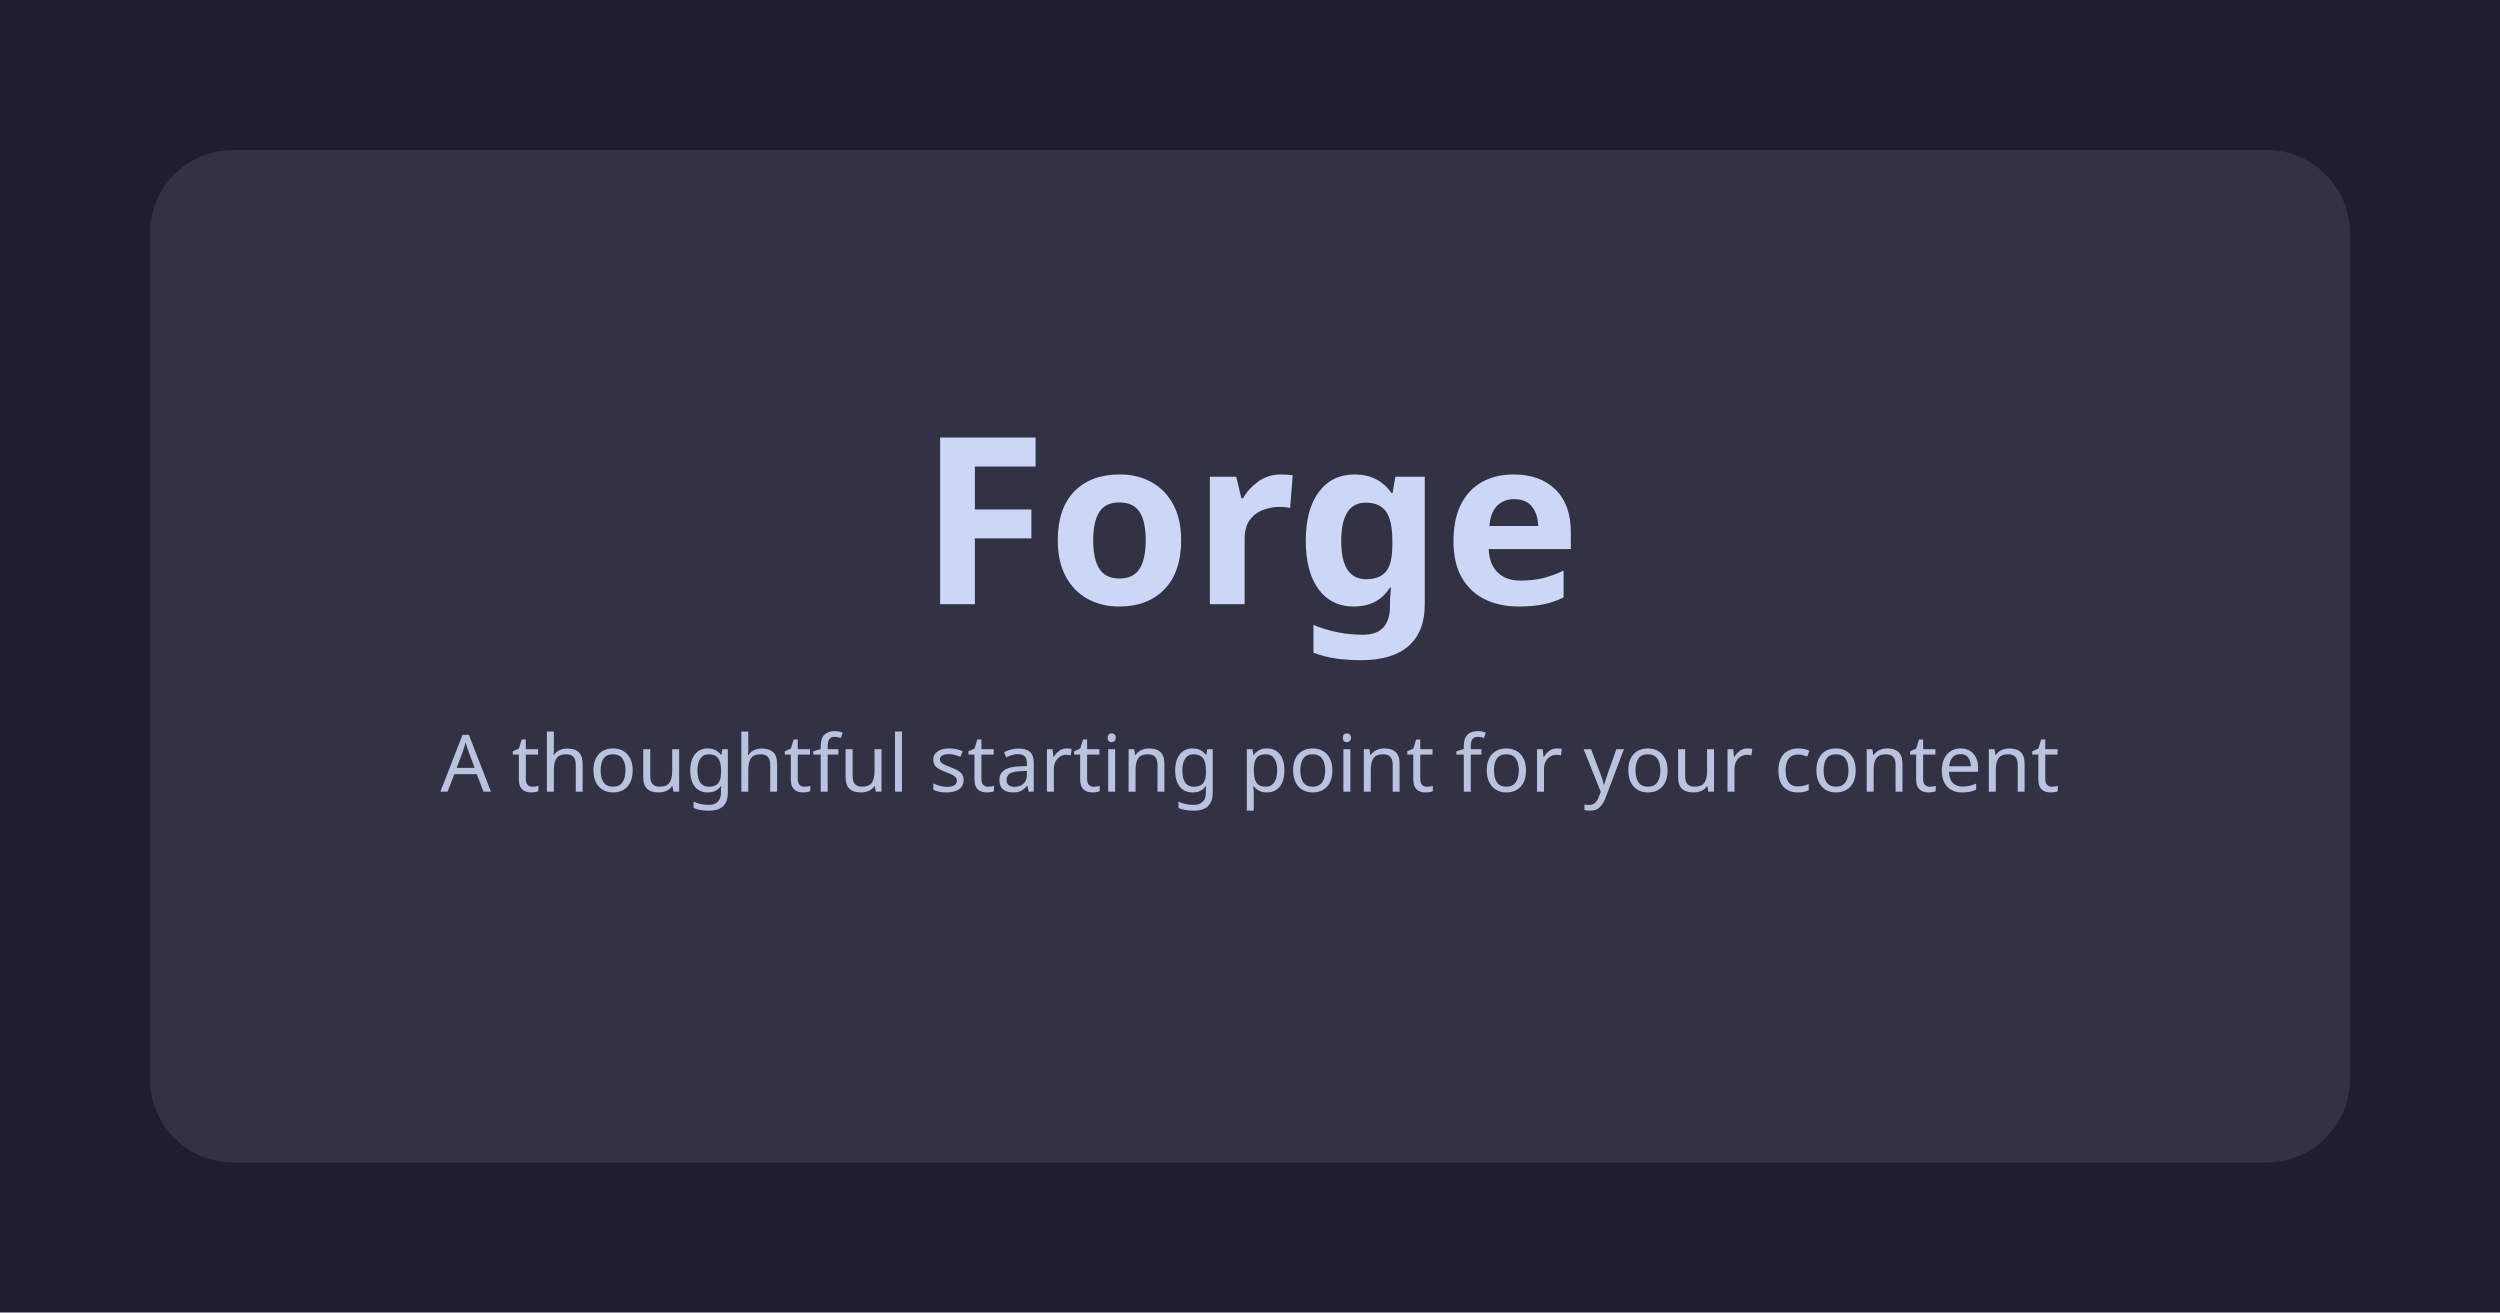
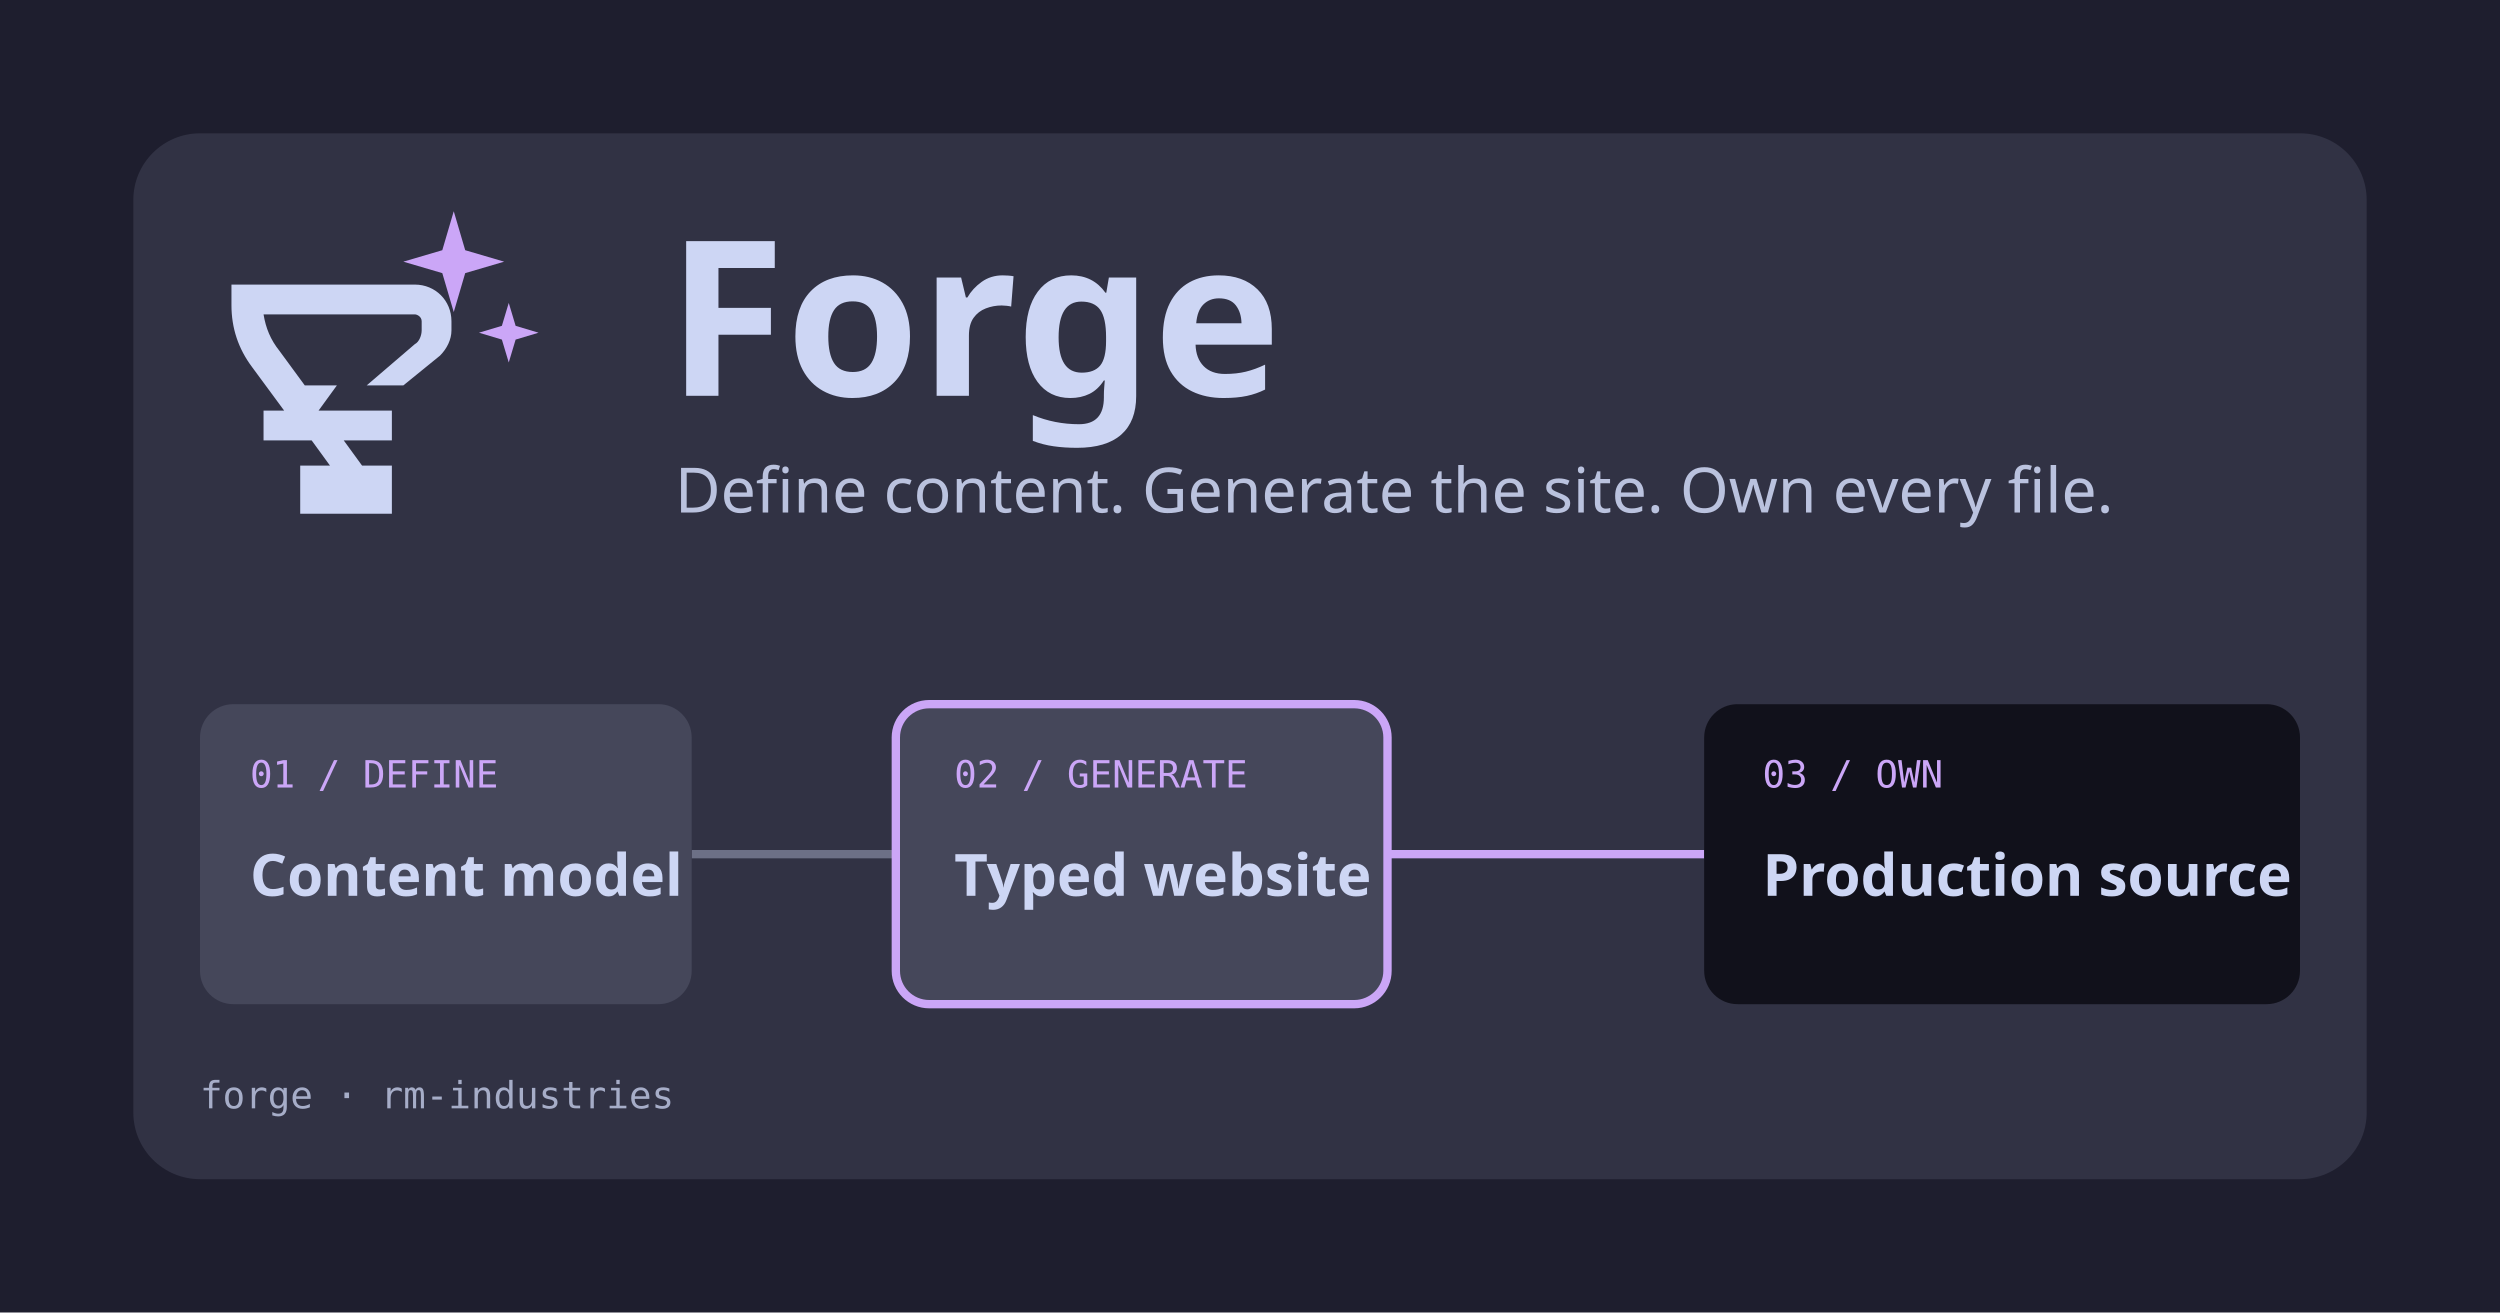
- <svg xmlns="http://www.w3.org/2000/svg" viewBox="0 0 1200 630">
+ <svg xmlns="http://www.w3.org/2000/svg" width="1200" height="630" viewBox="0 0 1200 630" role="img" aria-labelledby="title description">
  <rect width="1200" height="630" fill="#1e1e2e" />
-   <rect x="72" y="72" width="1056" height="486" rx="40" fill="#313244" />
-   <text x="600" y="290" fill="#cdd6f4" font-family="system-ui, sans-serif" font-size="112" font-weight="700" text-anchor="middle">Forge</text>
-   <text x="600" y="380" fill="#bac2de" font-family="system-ui, sans-serif" font-size="38" text-anchor="middle">A thoughtful starting point for your content</text>
+   <rect x="64" y="64" width="1072" height="502" rx="32" fill="#313244" />
+   <g transform="translate(88 86) scale(1.1)">
+     <path fill="#cba6f7" d="m118 14 5 17 17 5-17 5-5 17-5-17-17-5 17-5 5-17Zm24 40 3 10 10 3-10 3-3 10-3-10-10-3 10-3 3-10Z" />
+     <path fill="#cdd6f4" d="M21 46h80c9 0 16 7 16 16v4c0 4-2 8-5 11L96 90H67l-8 11h32v13H70l8 11h13v21H51v-21h13l-8-11H35v-13h9L30 82c-6-8-9-17-9-27v-9Zm14 13c1 6 3 11 7 16l11 15h27l21-18c2-1 3-4 3-6v-4c0-2-2-3-3-3H35Z" />
+   </g>
+   <text x="320" y="190" fill="#cdd6f4" font-family="'Fira Sans', system-ui, sans-serif" font-size="104" font-weight="700">Forge</text>
+   <text x="324" y="246" fill="#bac2de" font-family="'Fira Sans', system-ui, sans-serif" font-size="30">Define content. Generate the site. Own every file.</text>
+   <g aria-hidden="true">
+     <line x1="332" y1="410" x2="430" y2="410" stroke="#6c7086" stroke-width="4" />
+     <line x1="666" y1="410" x2="818" y2="410" stroke="#cba6f7" stroke-width="4" />
+     <rect x="96" y="338" width="236" height="144" rx="16" fill="#45475a" />
+     <rect x="430" y="338" width="236" height="144" rx="16" fill="#45475a" stroke="#cba6f7" stroke-width="4" />
+     <rect x="818" y="338" width="286" height="144" rx="16" fill="#11111b" />
+     <text x="120" y="378" fill="#cba6f7" font-family="'Fira Code', ui-monospace, monospace" font-size="18">01 / DEFINE</text>
+     <text x="120" y="430" fill="#cdd6f4" font-family="'Fira Sans', system-ui, sans-serif" font-size="28" font-weight="600">Content model</text>
+     <text x="458" y="378" fill="#cba6f7" font-family="'Fira Code', ui-monospace, monospace" font-size="18">02 / GENERATE</text>
+     <text x="458" y="430" fill="#cdd6f4" font-family="'Fira Sans', system-ui, sans-serif" font-size="28" font-weight="600">Typed website</text>
+     <text x="846" y="378" fill="#cba6f7" font-family="'Fira Code', ui-monospace, monospace" font-size="18">03 / OWN</text>
+     <text x="846" y="430" fill="#cdd6f4" font-family="'Fira Sans', system-ui, sans-serif" font-size="28" font-weight="600">Production source</text>
+   </g>
+   <text x="96" y="532" fill="#a6adc8" font-family="'Fira Code', ui-monospace, monospace" font-size="18">forge · rm-industries</text>
</svg>
